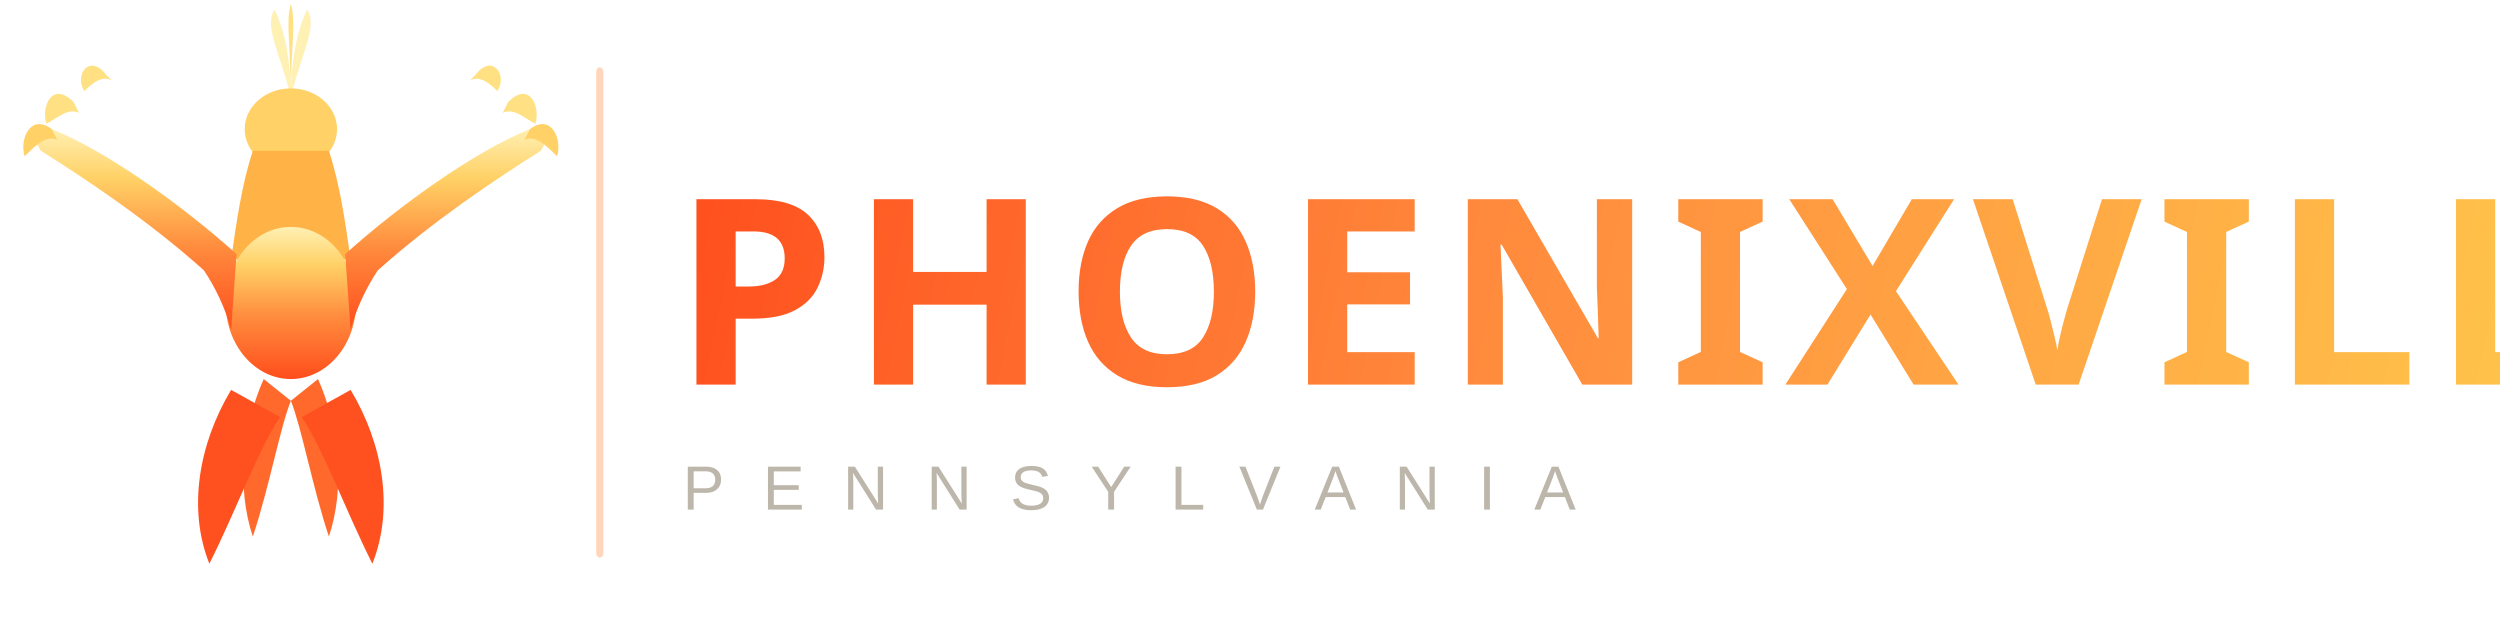
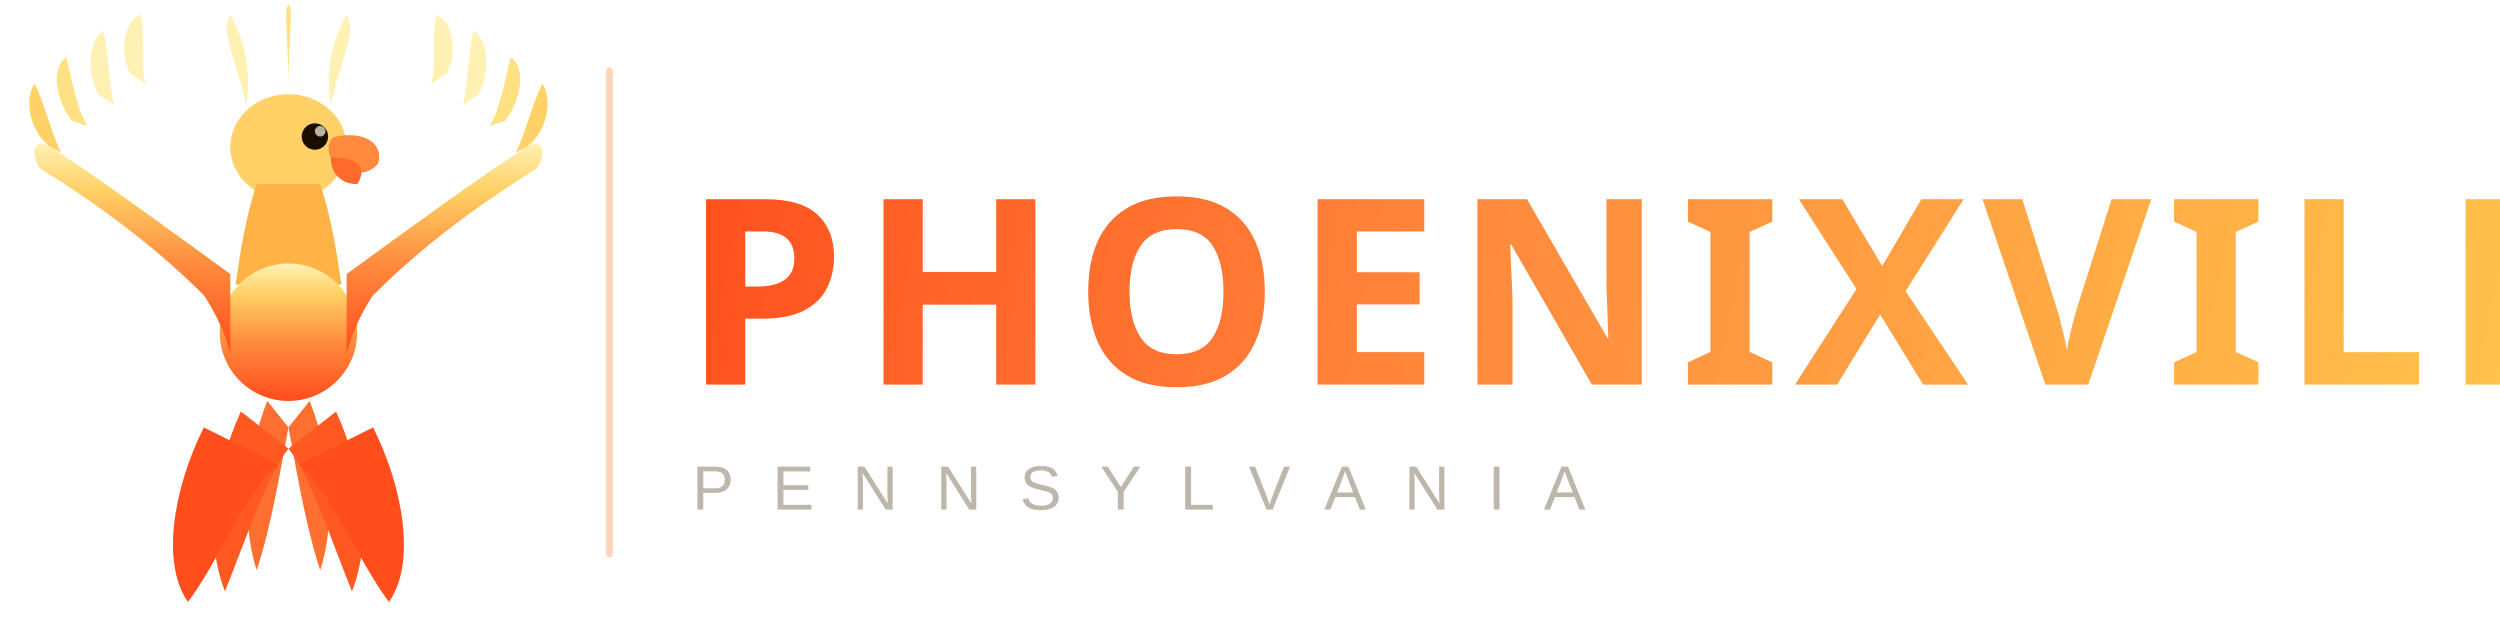
<svg xmlns="http://www.w3.org/2000/svg" viewBox="0 0 520 130" role="img" aria-label="Phoenixville Pennsylvania">
  <defs>
    <linearGradient id="flame" x1="0.5" y1="0" x2="0.5" y2="1">
      <stop offset="0%" stop-color="#fff0b3" />
-       <stop offset="25%" stop-color="#ffd166" />
-       <stop offset="60%" stop-color="#ff8a3d" />
+       <stop offset="22%" stop-color="#ffd166" />
+       <stop offset="58%" stop-color="#ff8a3d" />
      <stop offset="100%" stop-color="#ff4d1c" />
    </linearGradient>
    <linearGradient id="heat" gradientUnits="userSpaceOnUse" x1="138" y1="30" x2="515" y2="108">
      <stop offset="0%" stop-color="#ff4d1c" />
      <stop offset="45%" stop-color="#ff8a3d" />
      <stop offset="100%" stop-color="#ffc24a" />
    </linearGradient>
  </defs>
-   <g transform="translate(4, 2) scale(1.13)">
-     <path d="M50 16 C48  8 45  3 47  0 C49  4 50 10 50 16Z" fill="#fff0b3" />
-     <path d="M50 16 C50  7 49  2 50 -1 C51  2 50  7 50 16Z" fill="#ffe082" />
-     <path d="M50 16 C52  8 55  3 53  0 C51  4 50 10 50 16Z" fill="#fff0b3" />
-     <ellipse cx="50" cy="22" rx="8.5" ry="7.5" fill="#ffd166" />
-     <path d="M47 28 L50 33 L53 28Z" fill="#ffb347" />
-     <path d="M43 26 C41 32 40 39 39 46 L61 46 C60 39 59 32 57 26Z" fill="#ffb347" />
-     <ellipse cx="50" cy="54" rx="12" ry="14" fill="url(#flame)" />
-     <path d="M40 45 C30 36 16 26 6 22 C3 21 2 23 4 26 C12 31 24 39 34 48 C36 51 38 55 39 59Z" fill="url(#flame)" />
-     <path d="M6 22 C2 19 0 24 1 27 C3 25 5 23 7 24Z" fill="#ffd166" />
-     <path d="M10 17 C6 13 4 18 5 21 C7 20 9 18 11 19Z" fill="#ffe082" />
-     <path d="M16 12 C13 8 10 12 12 15 C13 14 15 12 17 13Z" fill="#ffe082" />
-     <path d="M60 45 C70 36 84 26 94 22 C97 21 98 23 96 26 C88 31 76 39 66 48 C64 51 62 55 61 59Z" fill="url(#flame)" />
-     <path d="M94 22 C98 19 100 24 99 27 C97 25 95 23 93 24Z" fill="#ffd166" />
-     <path d="M90 17 C94 13 96 18 95 21 C93 20 91 18 89 19Z" fill="#ffe082" />
-     <path d="M84 12 C87 8 90 12 88 15 C87 14 85 12 83 13Z" fill="#ffe082" />
-     <path d="M50 67 C50 76 50 87 50 96 C50 87 50 76 50 67Z" fill="#ff8a3d" />
-     <path d="M45 68 C41 77 40 88 43 97 C46 88 48 77 50 72Z" fill="#ff6a2c" />
-     <path d="M55 68 C59 77 60 88 57 97 C54 88 52 77 50 72Z" fill="#ff6a2c" />
-     <path d="M39 70 C33 80 31 92 35 102 C40 92 44 81 48 75Z" fill="#ff5020" />
-     <path d="M61 70 C67 80 69 92 65 102 C60 92 56 81 52 75Z" fill="#ff5020" />
+   <g transform="translate(5, 2) scale(1.10)">
+     <path d="M42 18 C40  9 37  4 39  1 C42  6 43 13 42 18Z" fill="#fff0b3" />
+     <path d="M50 15 C50  5 49  0 50 -1 C51  0 50  5 50 15Z" fill="#ffe082" />
+     <path d="M58 18 C60  9 63  4 61  1 C58  6 57 13 58 18Z" fill="#fff0b3" />
+     <ellipse cx="50" cy="26" rx="11" ry="10" fill="#ffd166" />
+     <circle cx="55" cy="24" r="2.5" fill="#1a0e00" />
+     <circle cx="56" cy="23" r="1" fill="#fff8e0" opacity="0.7" />
+     <path d="M59 24 C64 23 68 25 67 29 C65 32 60 31 58 28 C57 26 58 24 59 24Z" fill="#ff8a3d" />
+     <path d="M59 28 C63 28 65 30 63 33 C60 33 58 31 58 28Z" fill="#ff6a2c" />
+     <path d="M44 33 C42 39 41 45 40 52 L60 52 C59 45 58 39 56 33Z" fill="#ffb347" />
+     <ellipse cx="50" cy="61" rx="13" ry="13" fill="url(#flame)" />
+     <path d="M39 50 C28 42 13 31 5 26 C2 24 1 27 3 30 C11 35 23 43 34 54 C36 57 38 61 39 65Z" fill="url(#flame)" />
+     <path d="M 5 26 C  1 23,  0 17,  2 14 C  4 18,  5 23,  7 27Z" fill="#ffd166" />
+     <path d="M 9 21 C  6 17,  5 11,  8  9 C  9 13, 10 19, 12 22Z" fill="#ffe082" />
+     <path d="M14 16 C 12 12, 12  6, 15  4 C 16  8, 16 14, 17 18Z" fill="#fff0b3" />
+     <path d="M20 12 C 18  8, 19  2, 22  1 C 23  5, 22 11, 23 14Z" fill="#fff0b3" />
+     <path d="M61 50 C72 42 87 31 95 26 C98 24 99 27 97 30 C89 35 77 43 66 54 C64 57 62 61 61 65Z" fill="url(#flame)" />
+     <path d="M95 26 C 99 23, 100 17, 98 14 C 96 18, 95 23, 93 27Z" fill="#ffd166" />
+     <path d="M91 21 C 94 17,  95 11, 92  9 C 91 13, 90 19, 88 22Z" fill="#ffe082" />
+     <path d="M86 16 C 88 12,  88  6, 85  4 C 84  8, 84 14, 83 18Z" fill="#fff0b3" />
+     <path d="M80 12 C 82  8,  81  2, 78  1 C 77  5, 78 11, 77 14Z" fill="#fff0b3" />
+     <path d="M50 73 C50 83 50 95 50 104 C50 95 50 83 50 73Z" fill="#ff8a3d" />
+     <path d="M46 74 C42 84 41 97 44 106 C47 97 49 84 50 79Z" fill="#ff7030" />
+     <path d="M54 74 C58 84 59 97 56 106 C53 97 51 84 50 79Z" fill="#ff7030" />
+     <path d="M41 76 C36 87 34 100 38 110 C42 100 46 88 50 83Z" fill="#ff5820" />
+     <path d="M59 76 C64 87 66 100 62 110 C58 100 54 88 50 83Z" fill="#ff5820" />
+     <path d="M34 79 C28 91 26 105 31 112 C37 104 42 91 48 86Z" fill="#ff4d1c" />
+     <path d="M66 79 C72 91 74 105 69 112 C63 104 58 91 52 86Z" fill="#ff4d1c" />
  </g>
-   <rect x="124" y="14" width="1.5" height="102" rx="1" fill="#ff8a3d" opacity="0.35" />
-   <text x="140" y="80" font-family="Impact, 'Arial Black', sans-serif" font-size="54" font-weight="900" letter-spacing="3" fill="url(#heat)">PHOENIXVILLE</text>
-   <text x="142" y="106" font-family="'Trebuchet MS', Arial, sans-serif" font-size="13" letter-spacing="8" fill="#bdb6ab">PENNSYLVANIA</text>
+   <rect x="126" y="14" width="1.5" height="102" rx="1" fill="#ff8a3d" opacity="0.35" />
+   <text x="142" y="80" font-family="Impact, 'Arial Black', sans-serif" font-size="54" font-weight="900" letter-spacing="3" fill="url(#heat)">PHOENIXVILLE</text>
+   <text x="144" y="106" font-family="'Trebuchet MS', Arial, sans-serif" font-size="13" letter-spacing="8" fill="#bdb6ab">PENNSYLVANIA</text>
</svg>
